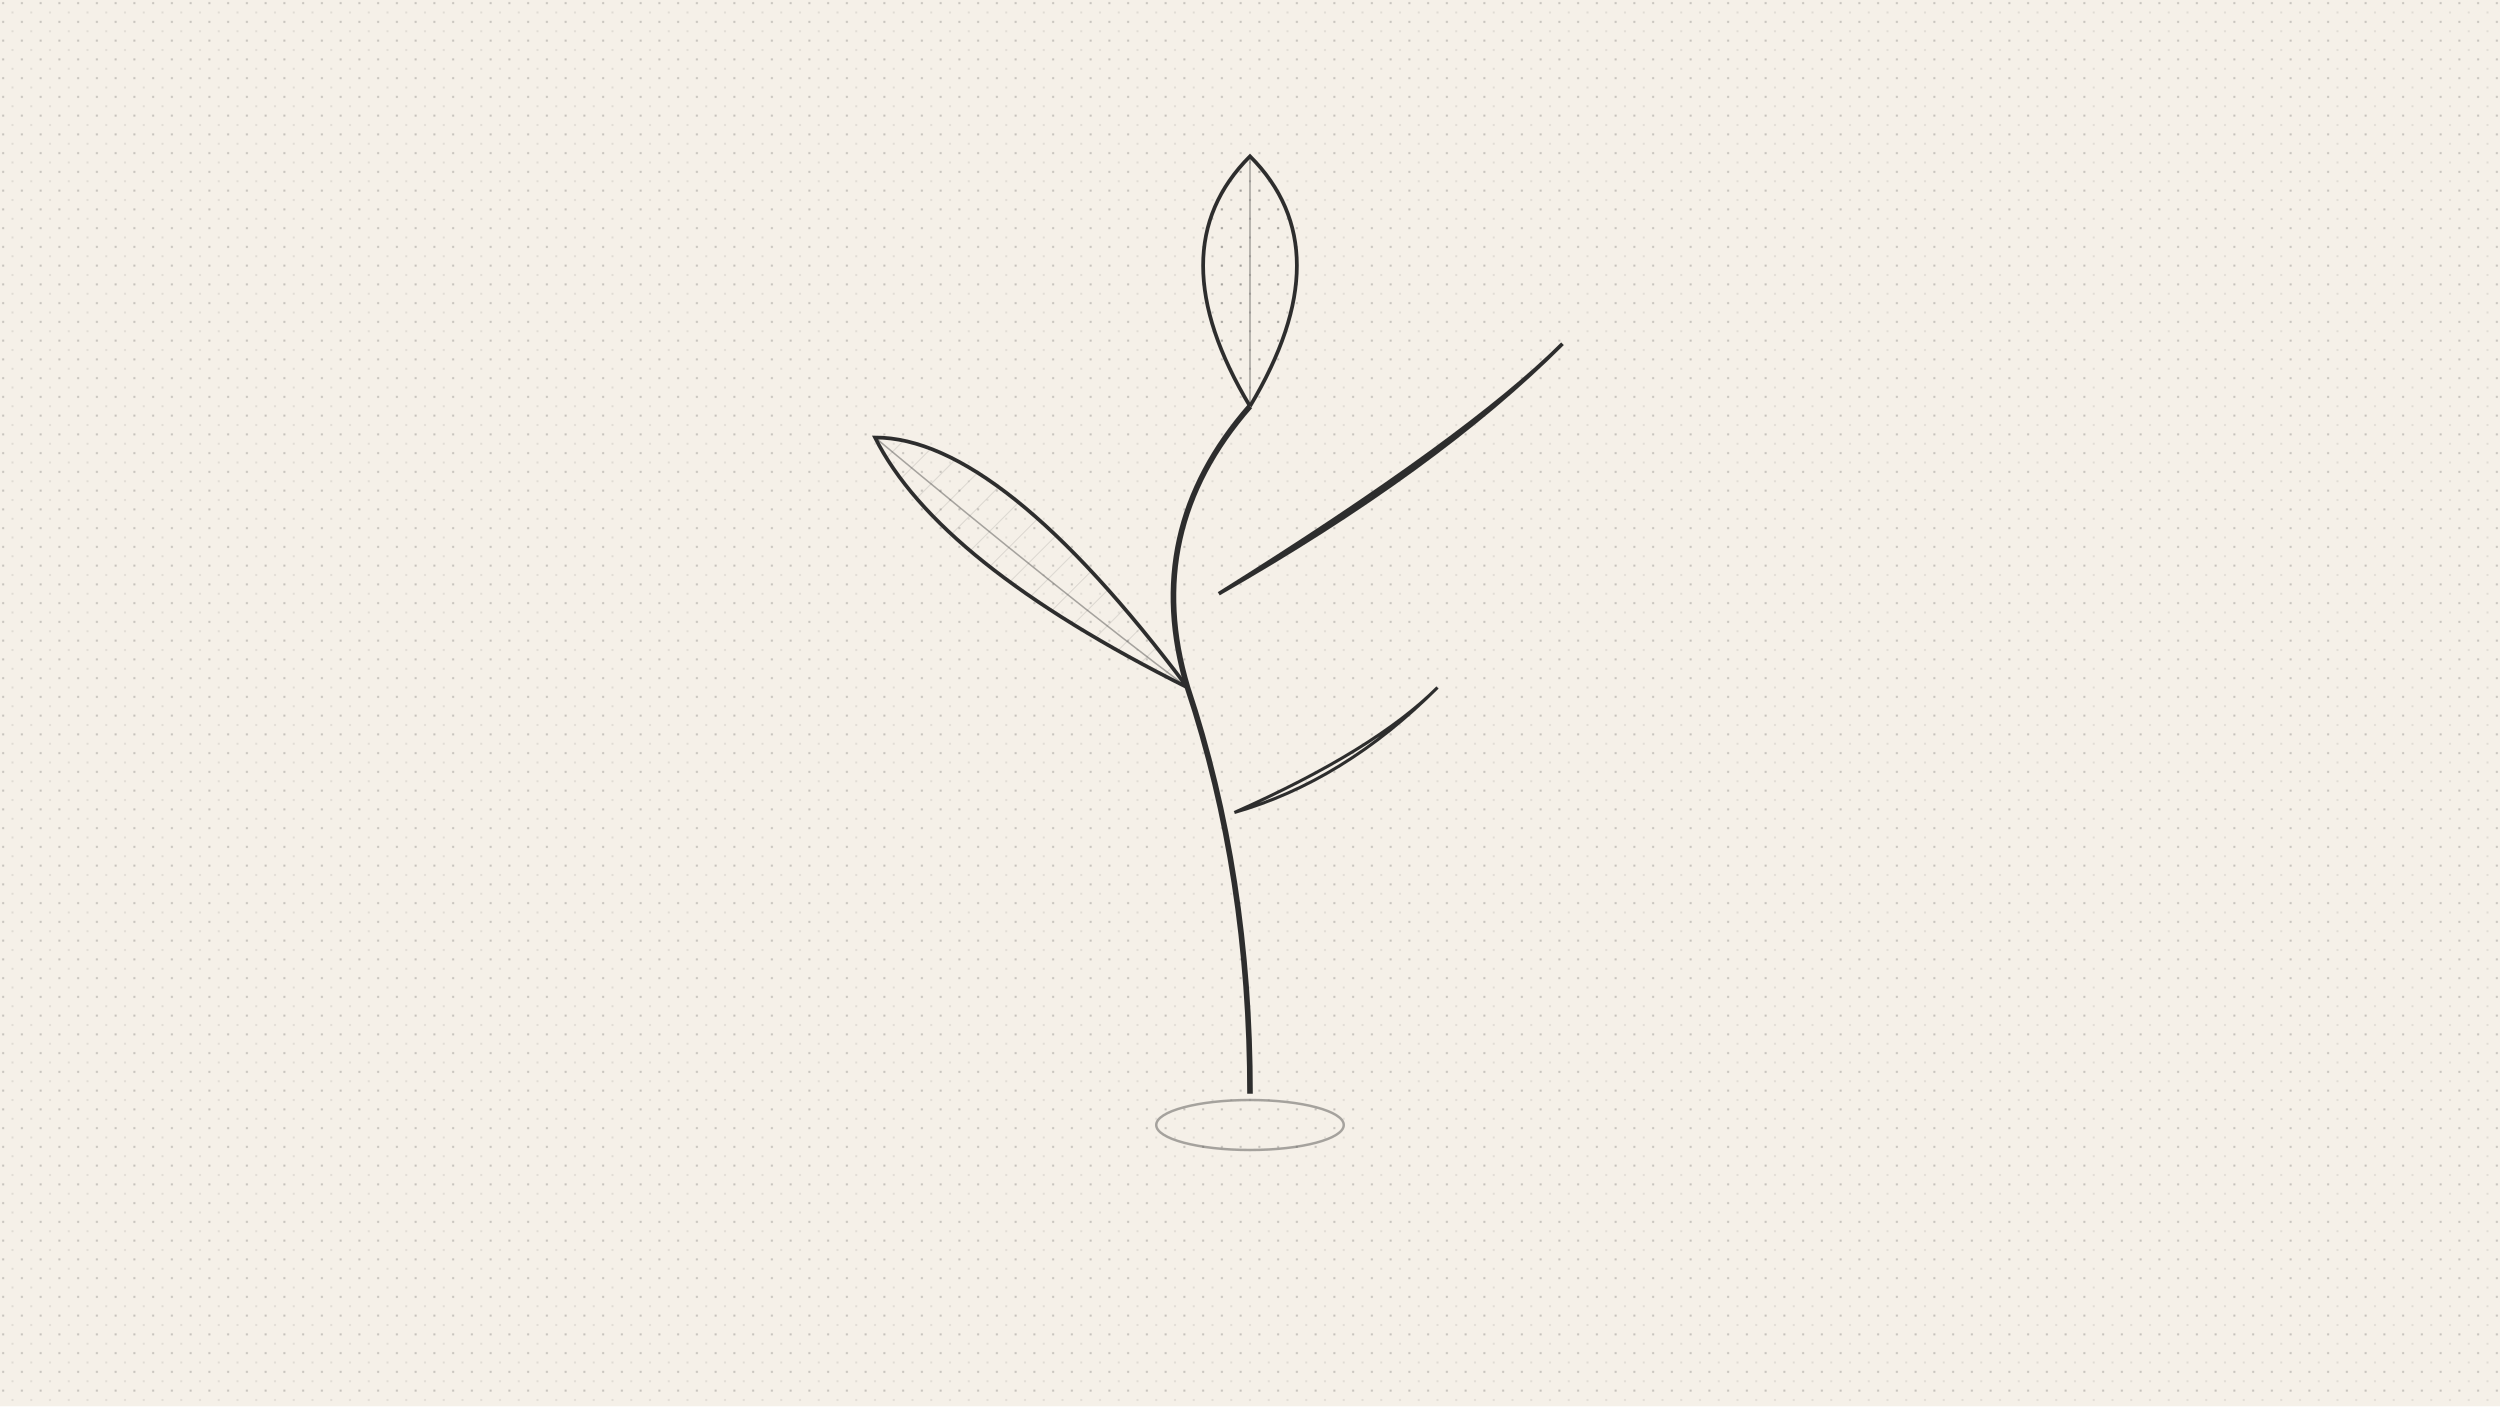
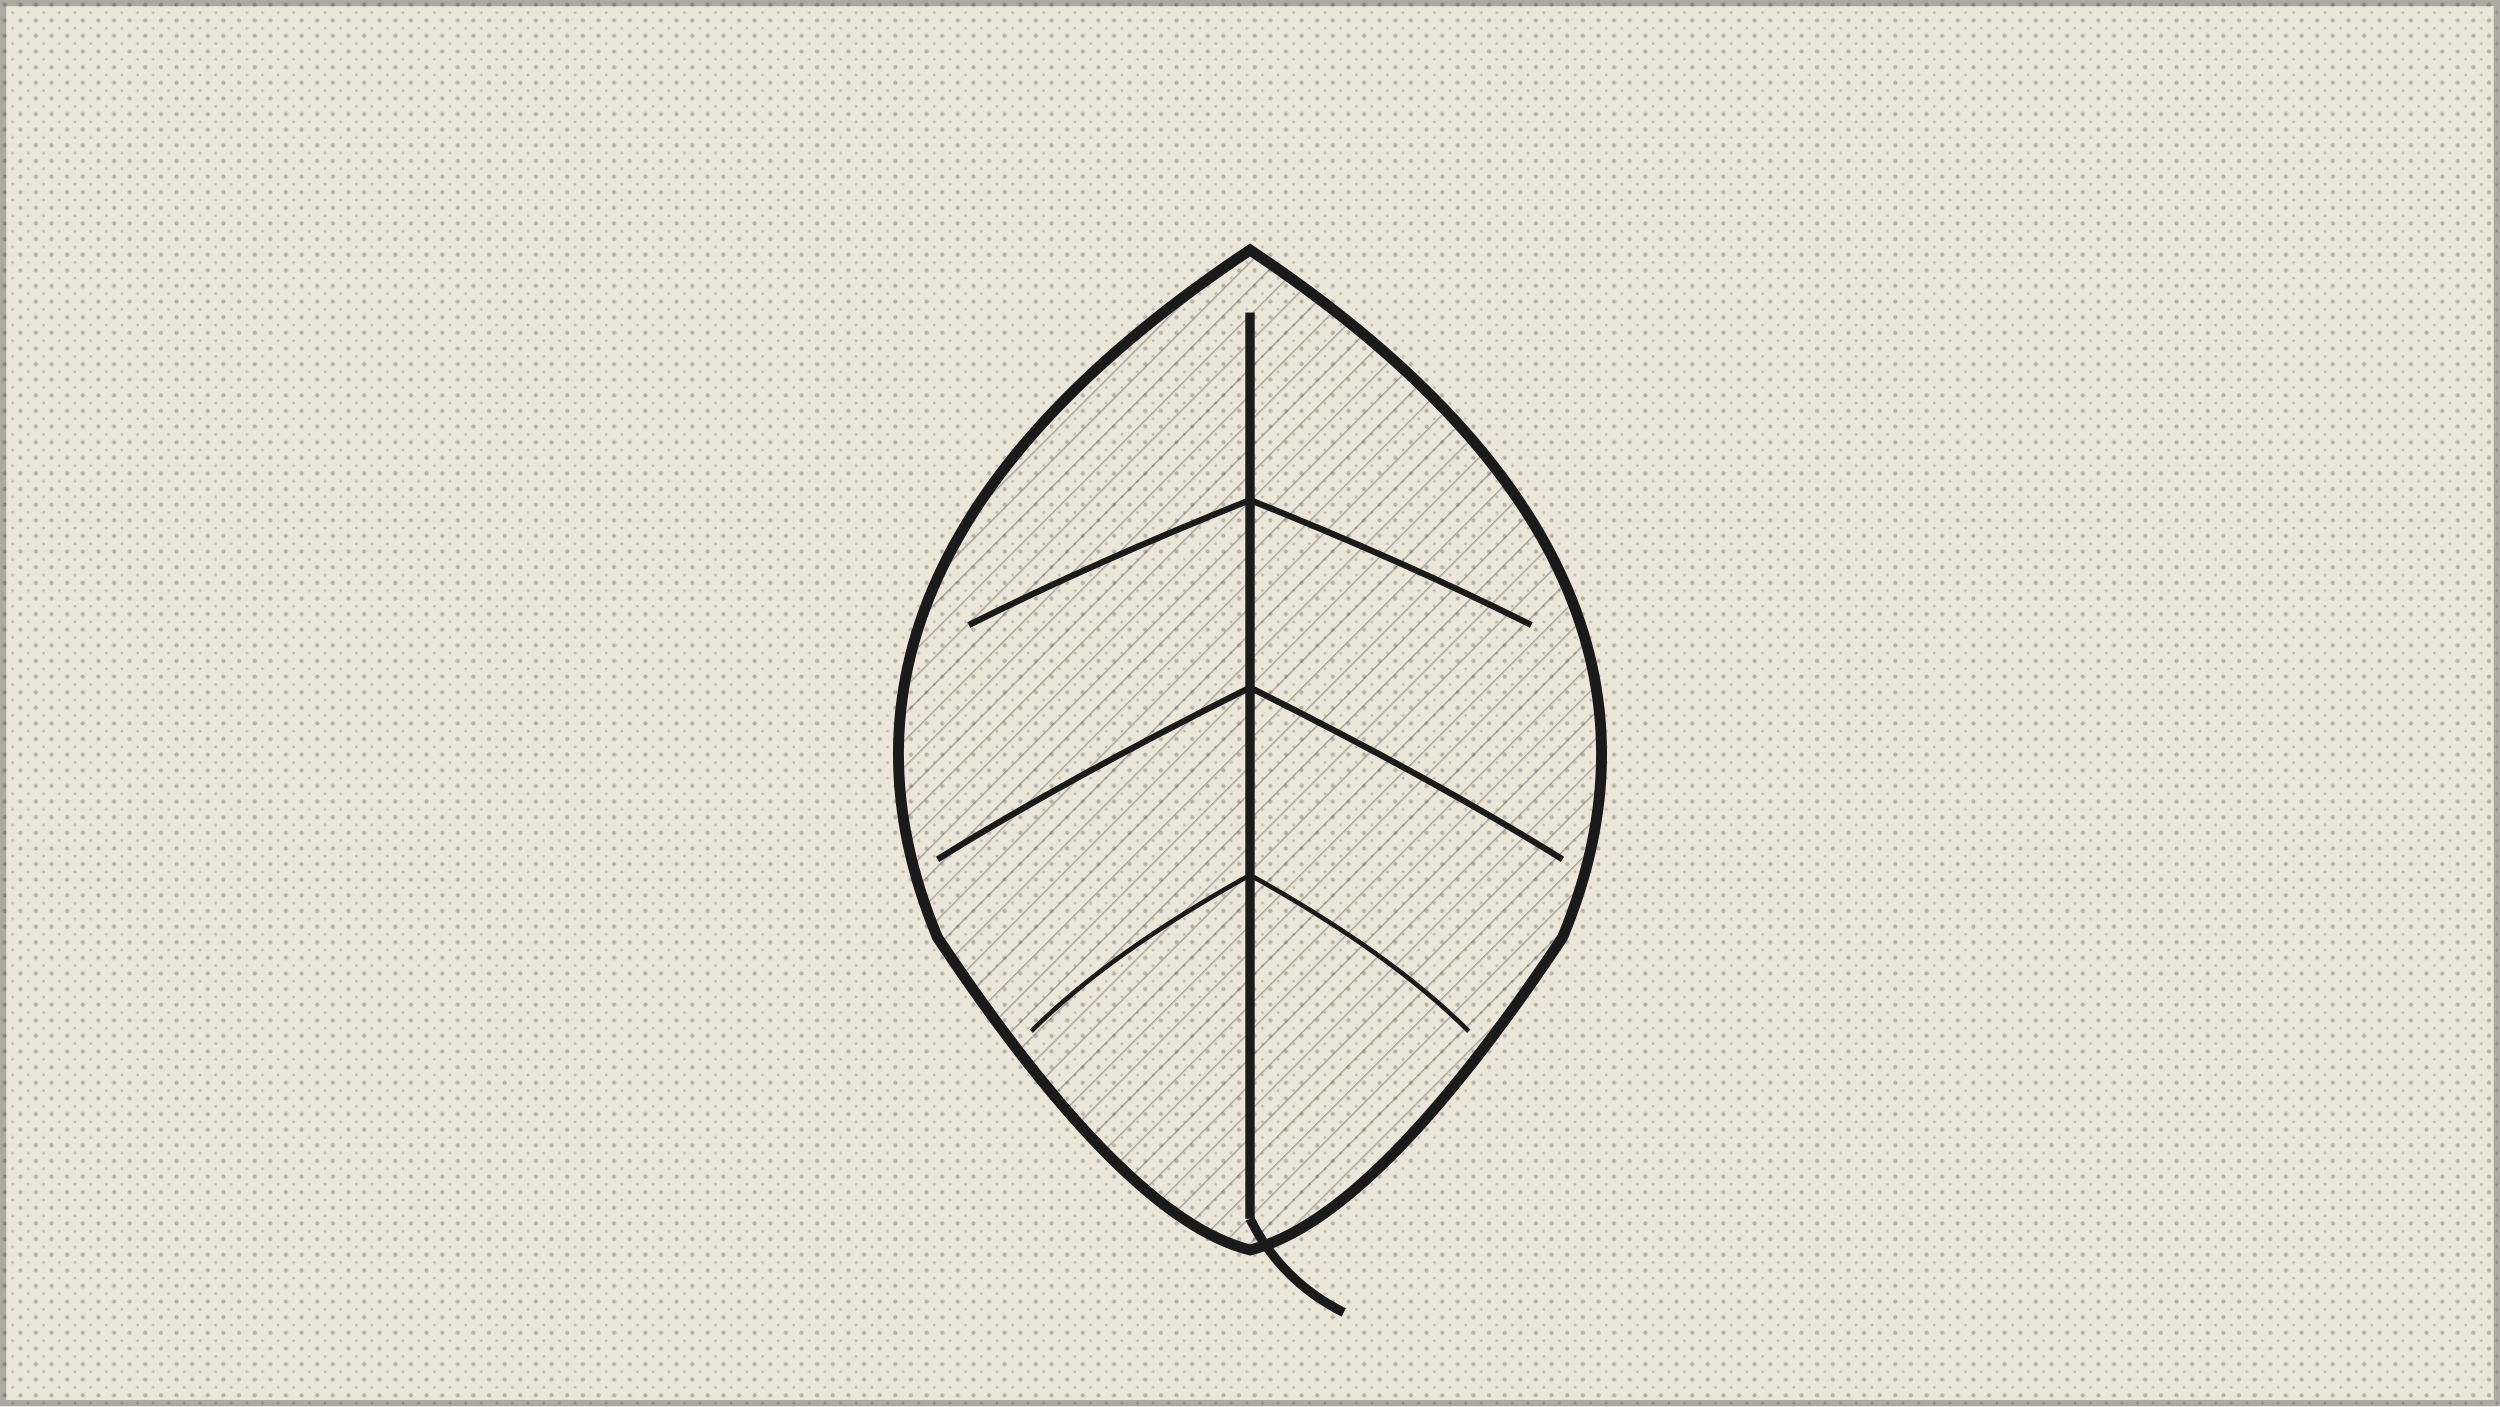
<svg xmlns="http://www.w3.org/2000/svg" viewBox="0 0 800 450" width="800" height="450">
  <defs>
-     <pattern id="crosshatch" width="8" height="8" patternUnits="userSpaceOnUse" patternTransform="rotate(45)">
-       <line x1="0" y1="0" x2="0" y2="8" stroke="#2d2d2d" stroke-width="0.5" opacity="0.15" />
+     <pattern id="crosshatch" width="6" height="6" patternUnits="userSpaceOnUse" patternTransform="rotate(45)">
+       <line x1="0" y1="0" x2="0" y2="6" stroke="#1a1a1a" stroke-width="1" opacity="0.3" />
    </pattern>
-     <pattern id="stipple" width="6" height="6" patternUnits="userSpaceOnUse">
-       <circle cx="1" cy="1" r="0.4" fill="#2d2d2d" opacity="0.2" />
-       <circle cx="4" cy="4" r="0.3" fill="#2d2d2d" opacity="0.15" />
+     <pattern id="stipple" width="5" height="5" patternUnits="userSpaceOnUse">
+       <circle cx="1.5" cy="1.5" r="0.7" fill="#1a1a1a" opacity="0.25" />
+       <circle cx="4" cy="4" r="0.5" fill="#1a1a1a" opacity="0.2" />
    </pattern>
-     <pattern id="hatch-dense" width="4" height="4" patternUnits="userSpaceOnUse" patternTransform="rotate(30)">
-       <line x1="0" y1="0" x2="0" y2="4" stroke="#2d2d2d" stroke-width="0.4" opacity="0.2" />
+     <pattern id="hatch" width="4" height="4" patternUnits="userSpaceOnUse" patternTransform="rotate(30)">
+       <line x1="0" y1="0" x2="0" y2="4" stroke="#1a1a1a" stroke-width="0.8" opacity="0.25" />
    </pattern>
  </defs>
-   <rect width="800" height="450" fill="#f5f0e8" />
+   <rect width="800" height="450" fill="#ece6d9" />
  <rect width="800" height="450" fill="url(#stipple)" />
-   <path d="M 400 350 Q 400 280 380 220 Q 365 170 400 130" fill="none" stroke="#2d2d2d" stroke-width="1.8" />
-   <path d="M 380 220 Q 300 180 280 140 Q 320 140 380 220" fill="none" stroke="#2d2d2d" stroke-width="1.2" />
-   <path d="M 380 220 Q 300 180 280 140 Q 320 140 380 220" fill="url(#crosshatch)" />
-   <path d="M 380 220 Q 340 190 280 140" fill="none" stroke="#2d2d2d" stroke-width="0.5" opacity="0.4" />
-   <path d="M 390 190 Q 470 140 500 110 Q 460 150 390 190" fill="none" stroke="#2d2d2d" stroke-width="1.2" />
-   <path d="M 390 190 Q 470 140 500 110 Q 460 150 390 190" fill="url(#hatch-dense)" />
-   <path d="M 400 130 Q 370 80 400 50 Q 430 80 400 130" fill="none" stroke="#2d2d2d" stroke-width="1.2" />
-   <path d="M 400 130 Q 370 80 400 50 Q 430 80 400 130" fill="url(#stipple)" />
-   <line x1="400" y1="50" x2="400" y2="130" stroke="#2d2d2d" stroke-width="0.5" opacity="0.4" />
-   <path d="M 395 260 Q 440 240 460 220 Q 430 250 395 260" fill="none" stroke="#2d2d2d" stroke-width="1" />
-   <ellipse cx="400" cy="360" rx="30" ry="8" fill="none" stroke="#2d2d2d" stroke-width="0.8" opacity="0.4" />
+   <rect x="1" y="1" width="798" height="448" fill="none" stroke="#1a1a1a" stroke-width="2" opacity="0.3" />
+   <path d="M 400 80 Q 550 180 500 300 Q 440 390 400 400 Q 360 390 300 300 Q 250 180 400 80 Z" fill="url(#crosshatch)" stroke="#1a1a1a" stroke-width="3.5" />
+   <path d="M 400 100 Q 400 250 400 390" fill="none" stroke="#1a1a1a" stroke-width="3" />
+   <path d="M 400 160 Q 350 180 310 200" fill="none" stroke="#1a1a1a" stroke-width="2" />
+   <path d="M 400 160 Q 450 180 490 200" fill="none" stroke="#1a1a1a" stroke-width="2" />
+   <path d="M 400 220 Q 340 250 300 275" fill="none" stroke="#1a1a1a" stroke-width="2" />
+   <path d="M 400 220 Q 460 250 500 275" fill="none" stroke="#1a1a1a" stroke-width="2" />
+   <path d="M 400 280 Q 355 305 330 330" fill="none" stroke="#1a1a1a" stroke-width="1.5" />
+   <path d="M 400 280 Q 445 305 470 330" fill="none" stroke="#1a1a1a" stroke-width="1.5" />
+   <path d="M 400 390 Q 410 410 430 420" fill="none" stroke="#1a1a1a" stroke-width="3" />
</svg>
